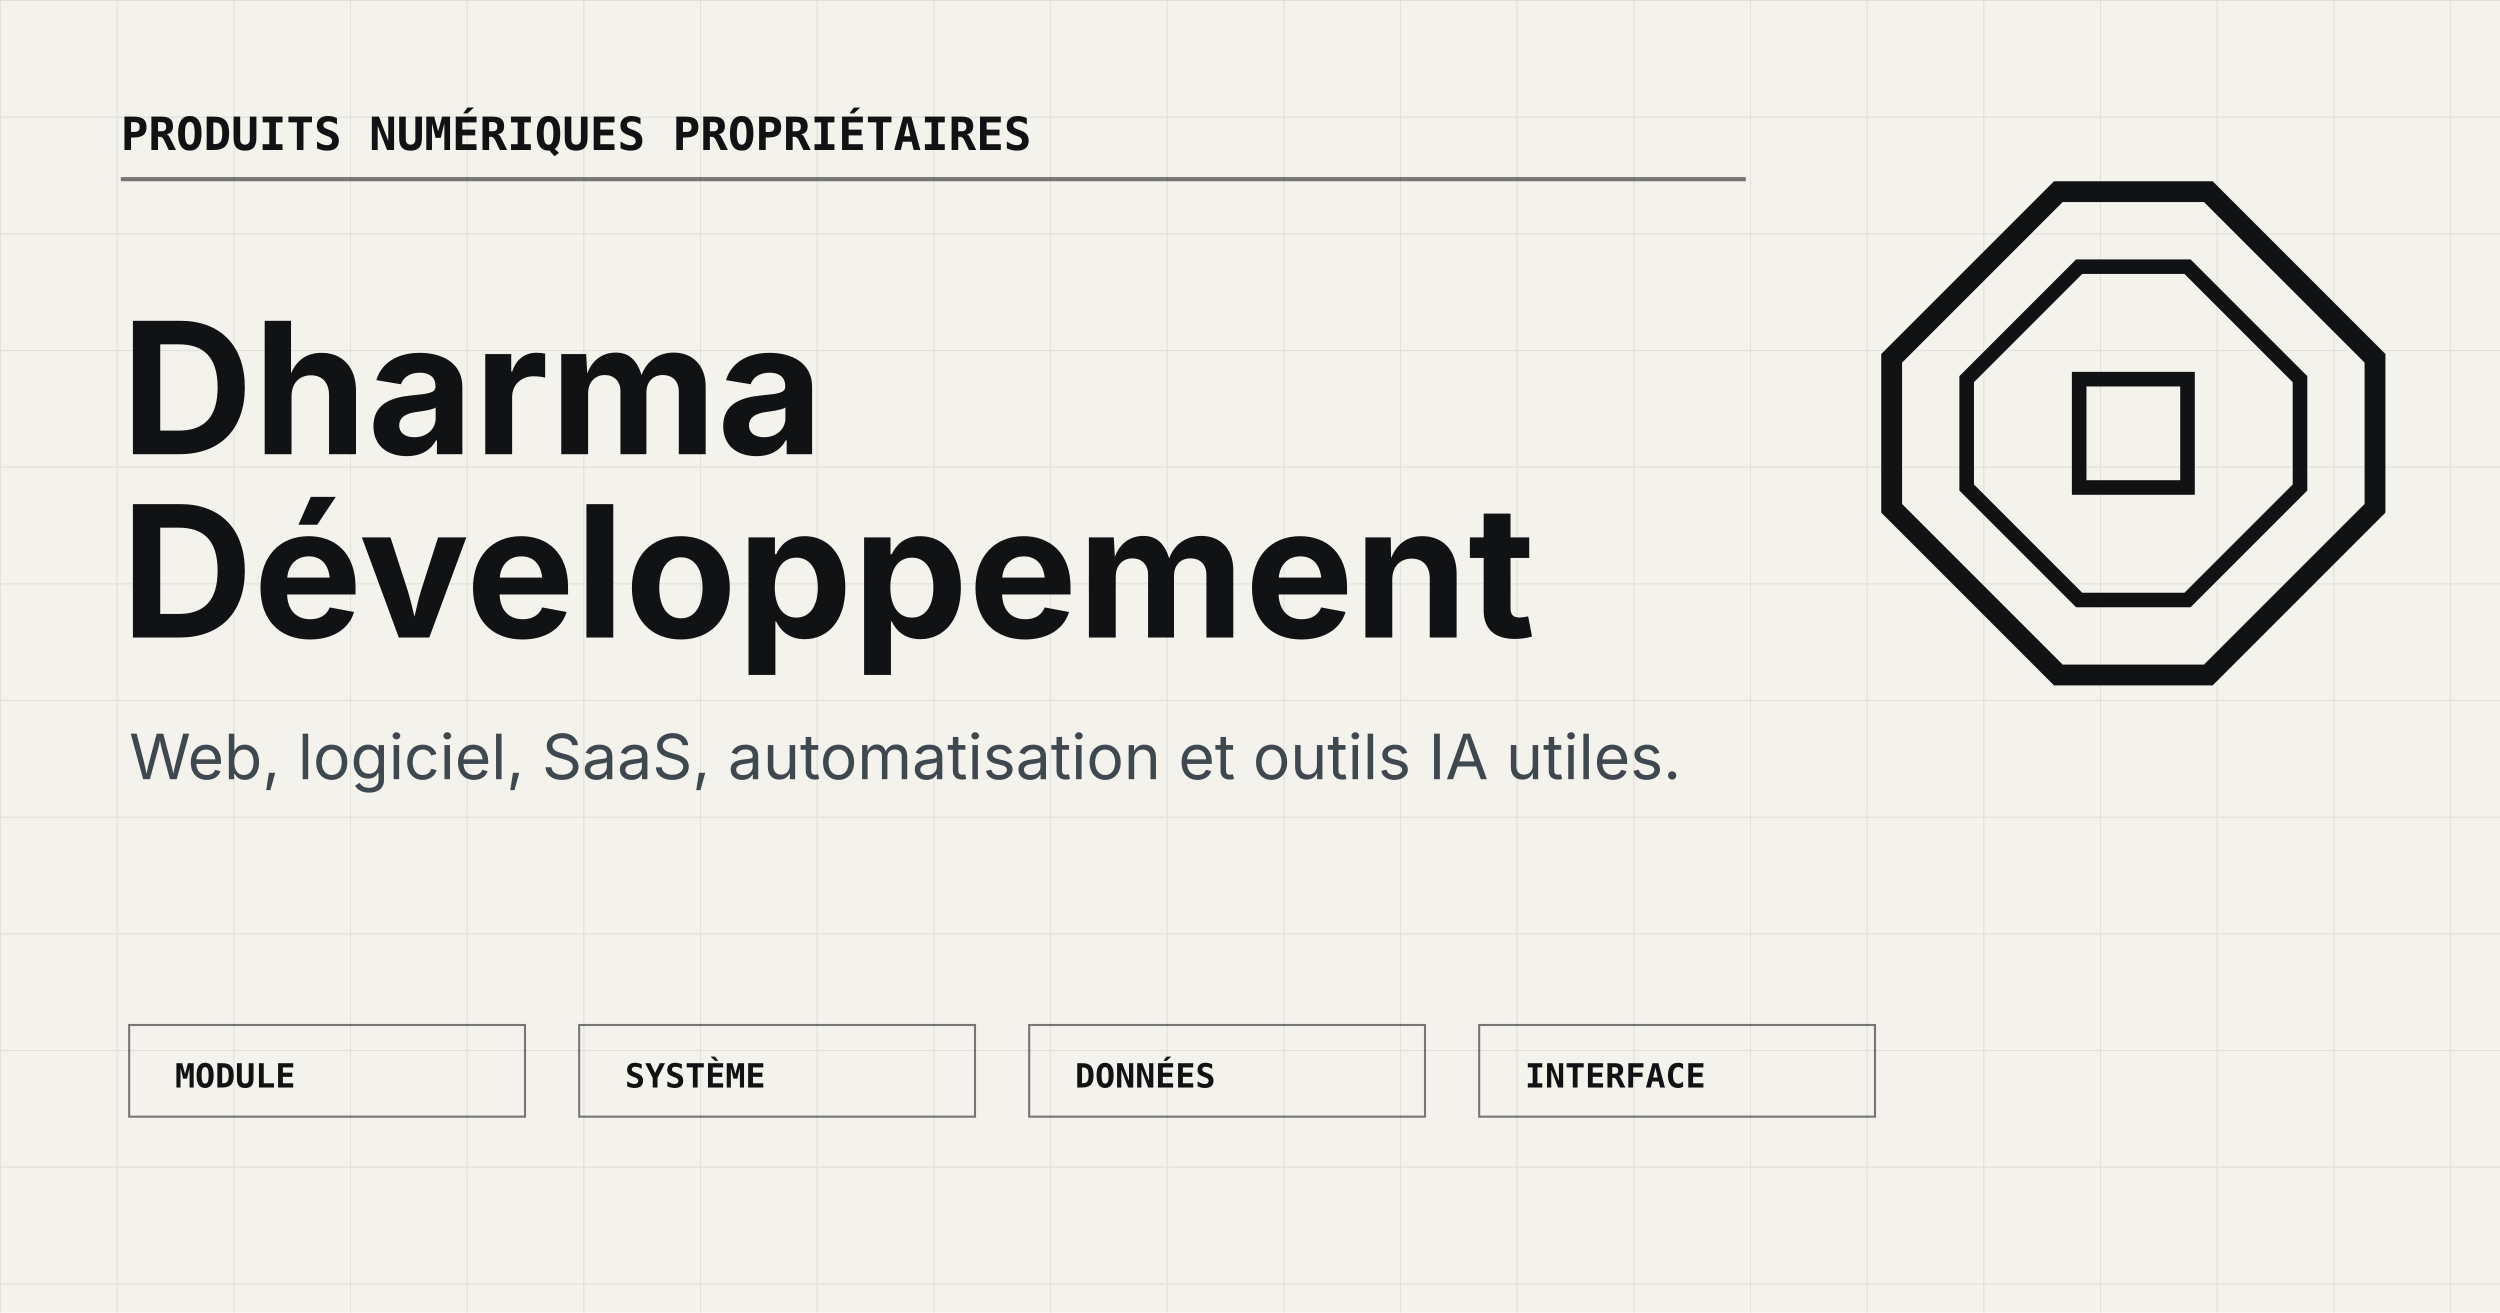
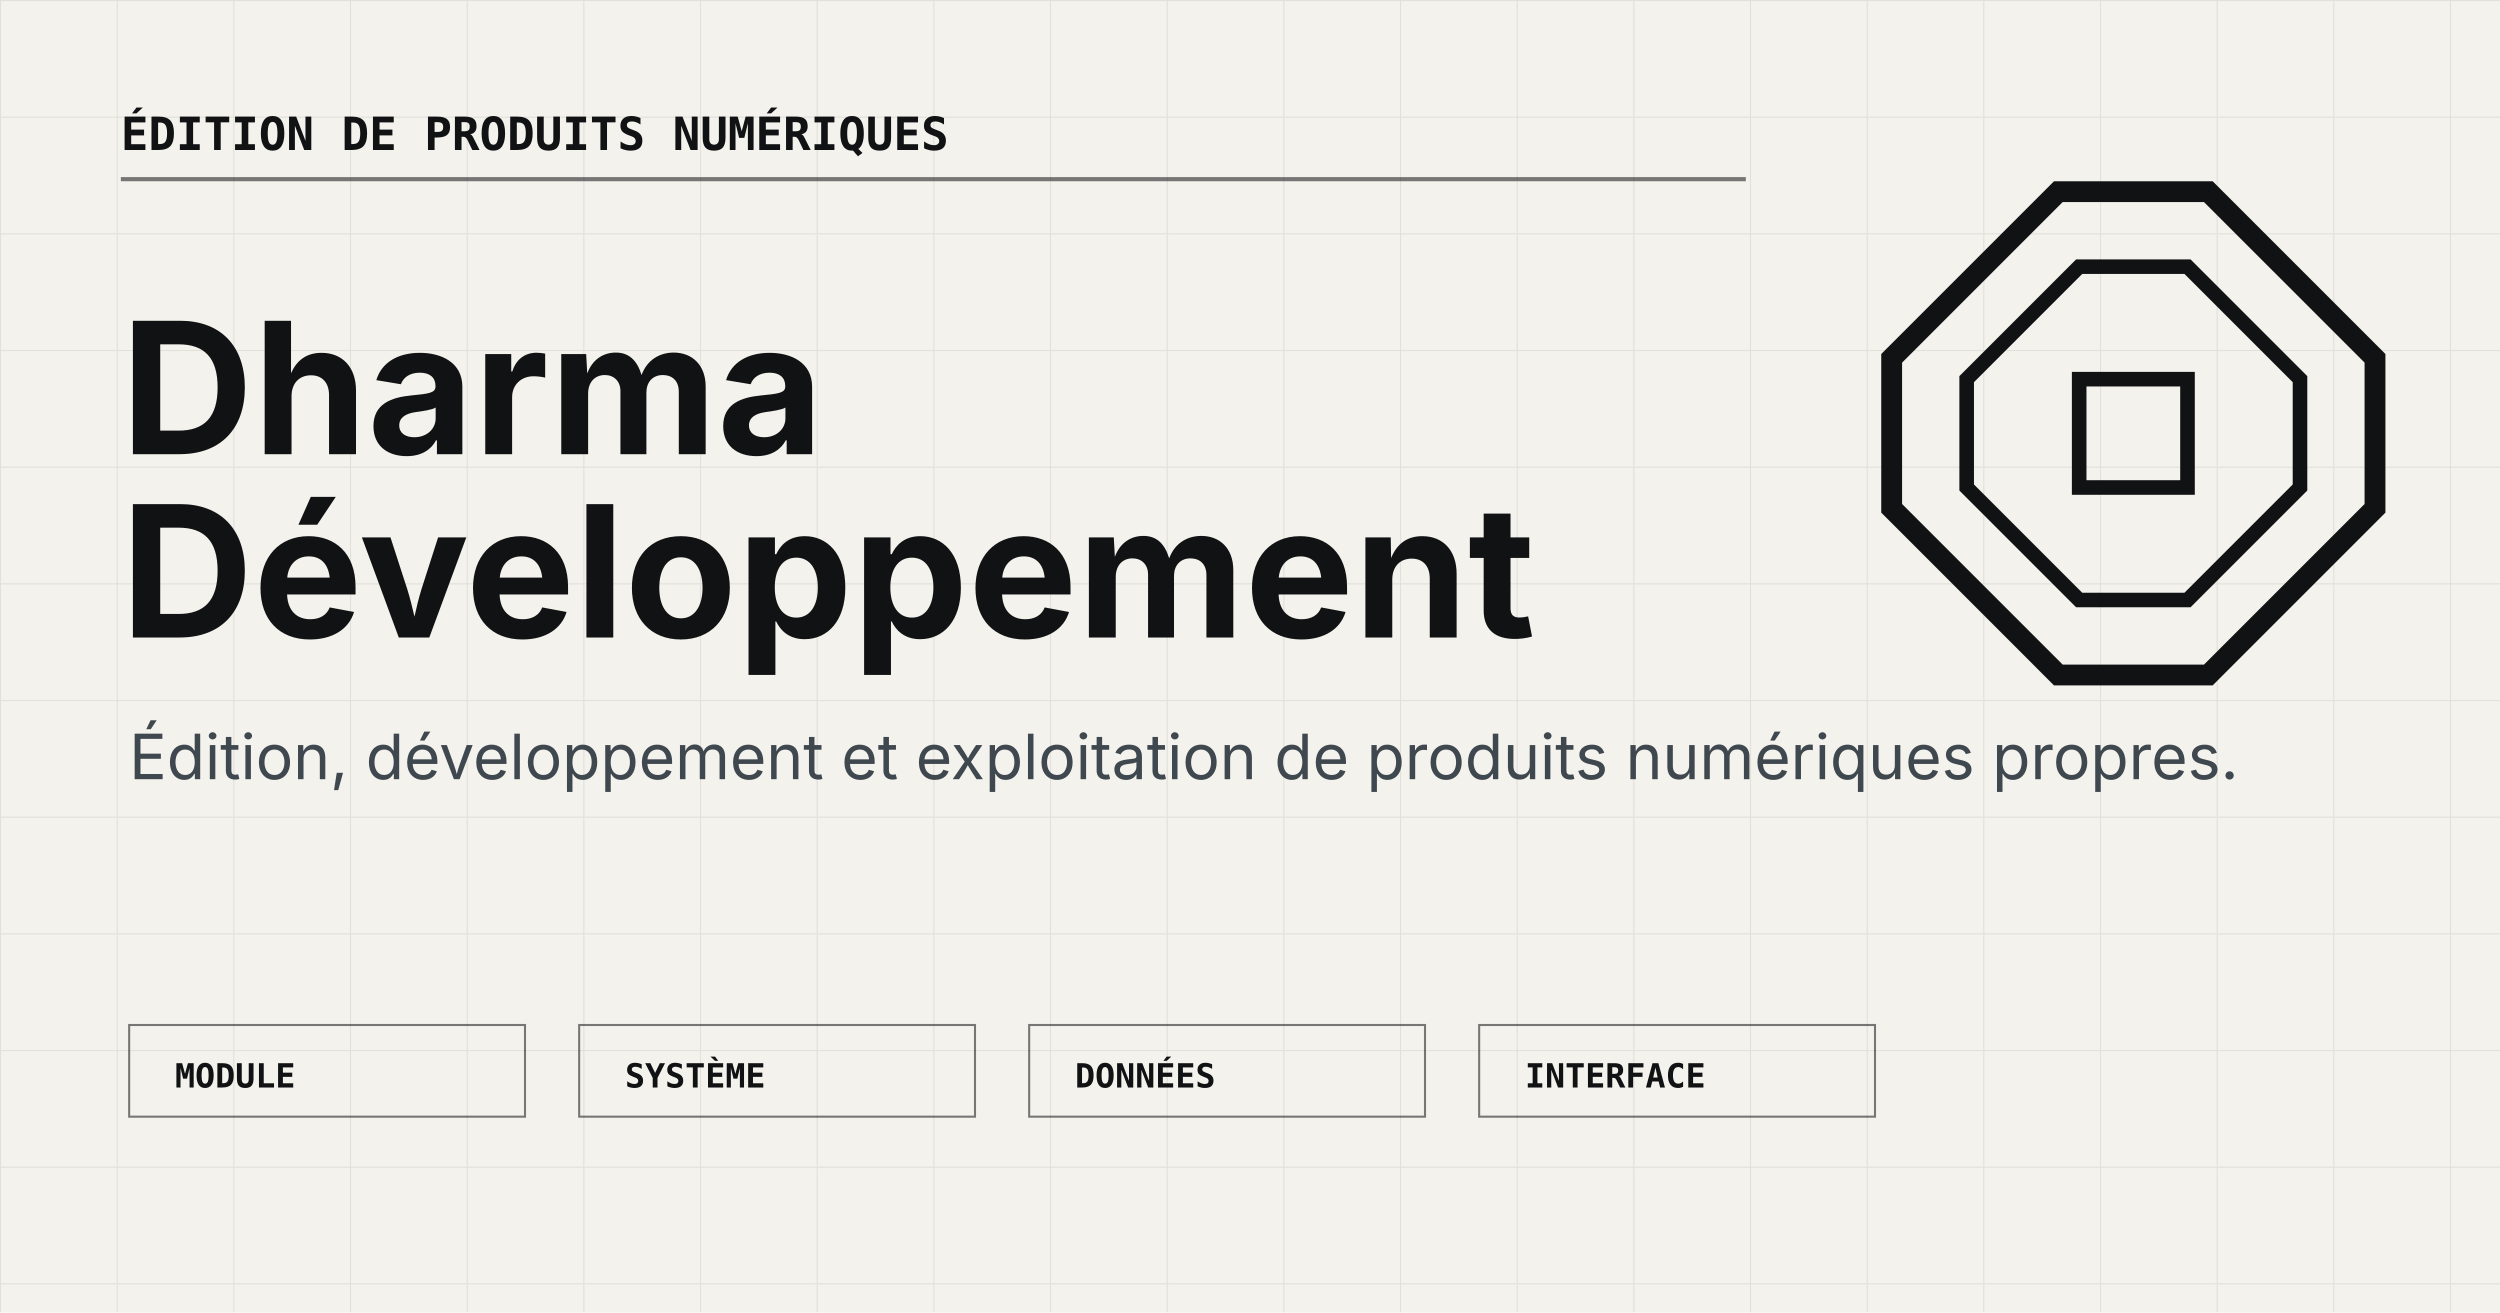
<svg xmlns="http://www.w3.org/2000/svg" viewBox="0 0 1200 630" role="img" aria-label="Dharma Développement">
  <defs>
    <pattern id="grid" width="56" height="56" patternUnits="userSpaceOnUse">
      <path d="M56 0H0v56" fill="none" stroke="#111214" stroke-opacity=".08" />
    </pattern>
  </defs>
  <rect width="1200" height="630" fill="#f4f2ec" />
  <rect width="1200" height="630" fill="url(#grid)" />
  <path d="M58 86h780" stroke="#111214" stroke-opacity=".55" stroke-width="2" />
-   <text x="58" y="72" fill="#111214" font-family="IBM Plex Mono, monospace" font-size="22" font-weight="600">PRODUITS NUMÉRIQUES PROPRIÉTAIRES</text>
+   <text x="58" y="72" fill="#111214" font-family="IBM Plex Mono, monospace" font-size="22" font-weight="600">ÉDITION DE PRODUITS NUMÉRIQUES</text>
  <text x="58" y="218" fill="#111214" font-family="Space Grotesk, Inter, sans-serif" font-size="88" font-weight="700">Dharma</text>
  <text x="58" y="306" fill="#111214" font-family="Space Grotesk, Inter, sans-serif" font-size="88" font-weight="700">Développement</text>
-   <text x="62" y="374" fill="#3f474f" font-family="Inter, sans-serif" font-size="30">Web, logiciel, SaaS, automatisation et outils IA utiles.</text>
+   <text x="62" y="374" fill="#3f474f" font-family="Inter, sans-serif" font-size="30">Édition, développement et exploitation de produits numériques propres.</text>
  <g transform="translate(908 92)">
    <path d="M80 0h72l80 80v72l-80 80H80L0 152V80L80 0Z" fill="none" stroke="#111214" stroke-width="10" />
    <path d="M90 36h52l54 54v52l-54 54H90l-54-54V90l54-54Z" fill="none" stroke="#111214" stroke-width="7" />
    <path d="M90 90h52v52H90z" fill="none" stroke="#111214" stroke-width="7" />
  </g>
  <g transform="translate(62 492)" fill="none" stroke="#111214" stroke-opacity=".55">
    <rect width="190" height="44" />
    <rect x="216" width="190" height="44" />
    <rect x="432" width="190" height="44" />
    <rect x="648" width="190" height="44" />
  </g>
  <g transform="translate(84 522)" fill="#111214" font-family="IBM Plex Mono, monospace" font-size="16" font-weight="600">
    <text>MODULE</text>
    <text x="216">SYSTÈME</text>
    <text x="432">DONNÉES</text>
    <text x="648">INTERFACE</text>
  </g>
</svg>
